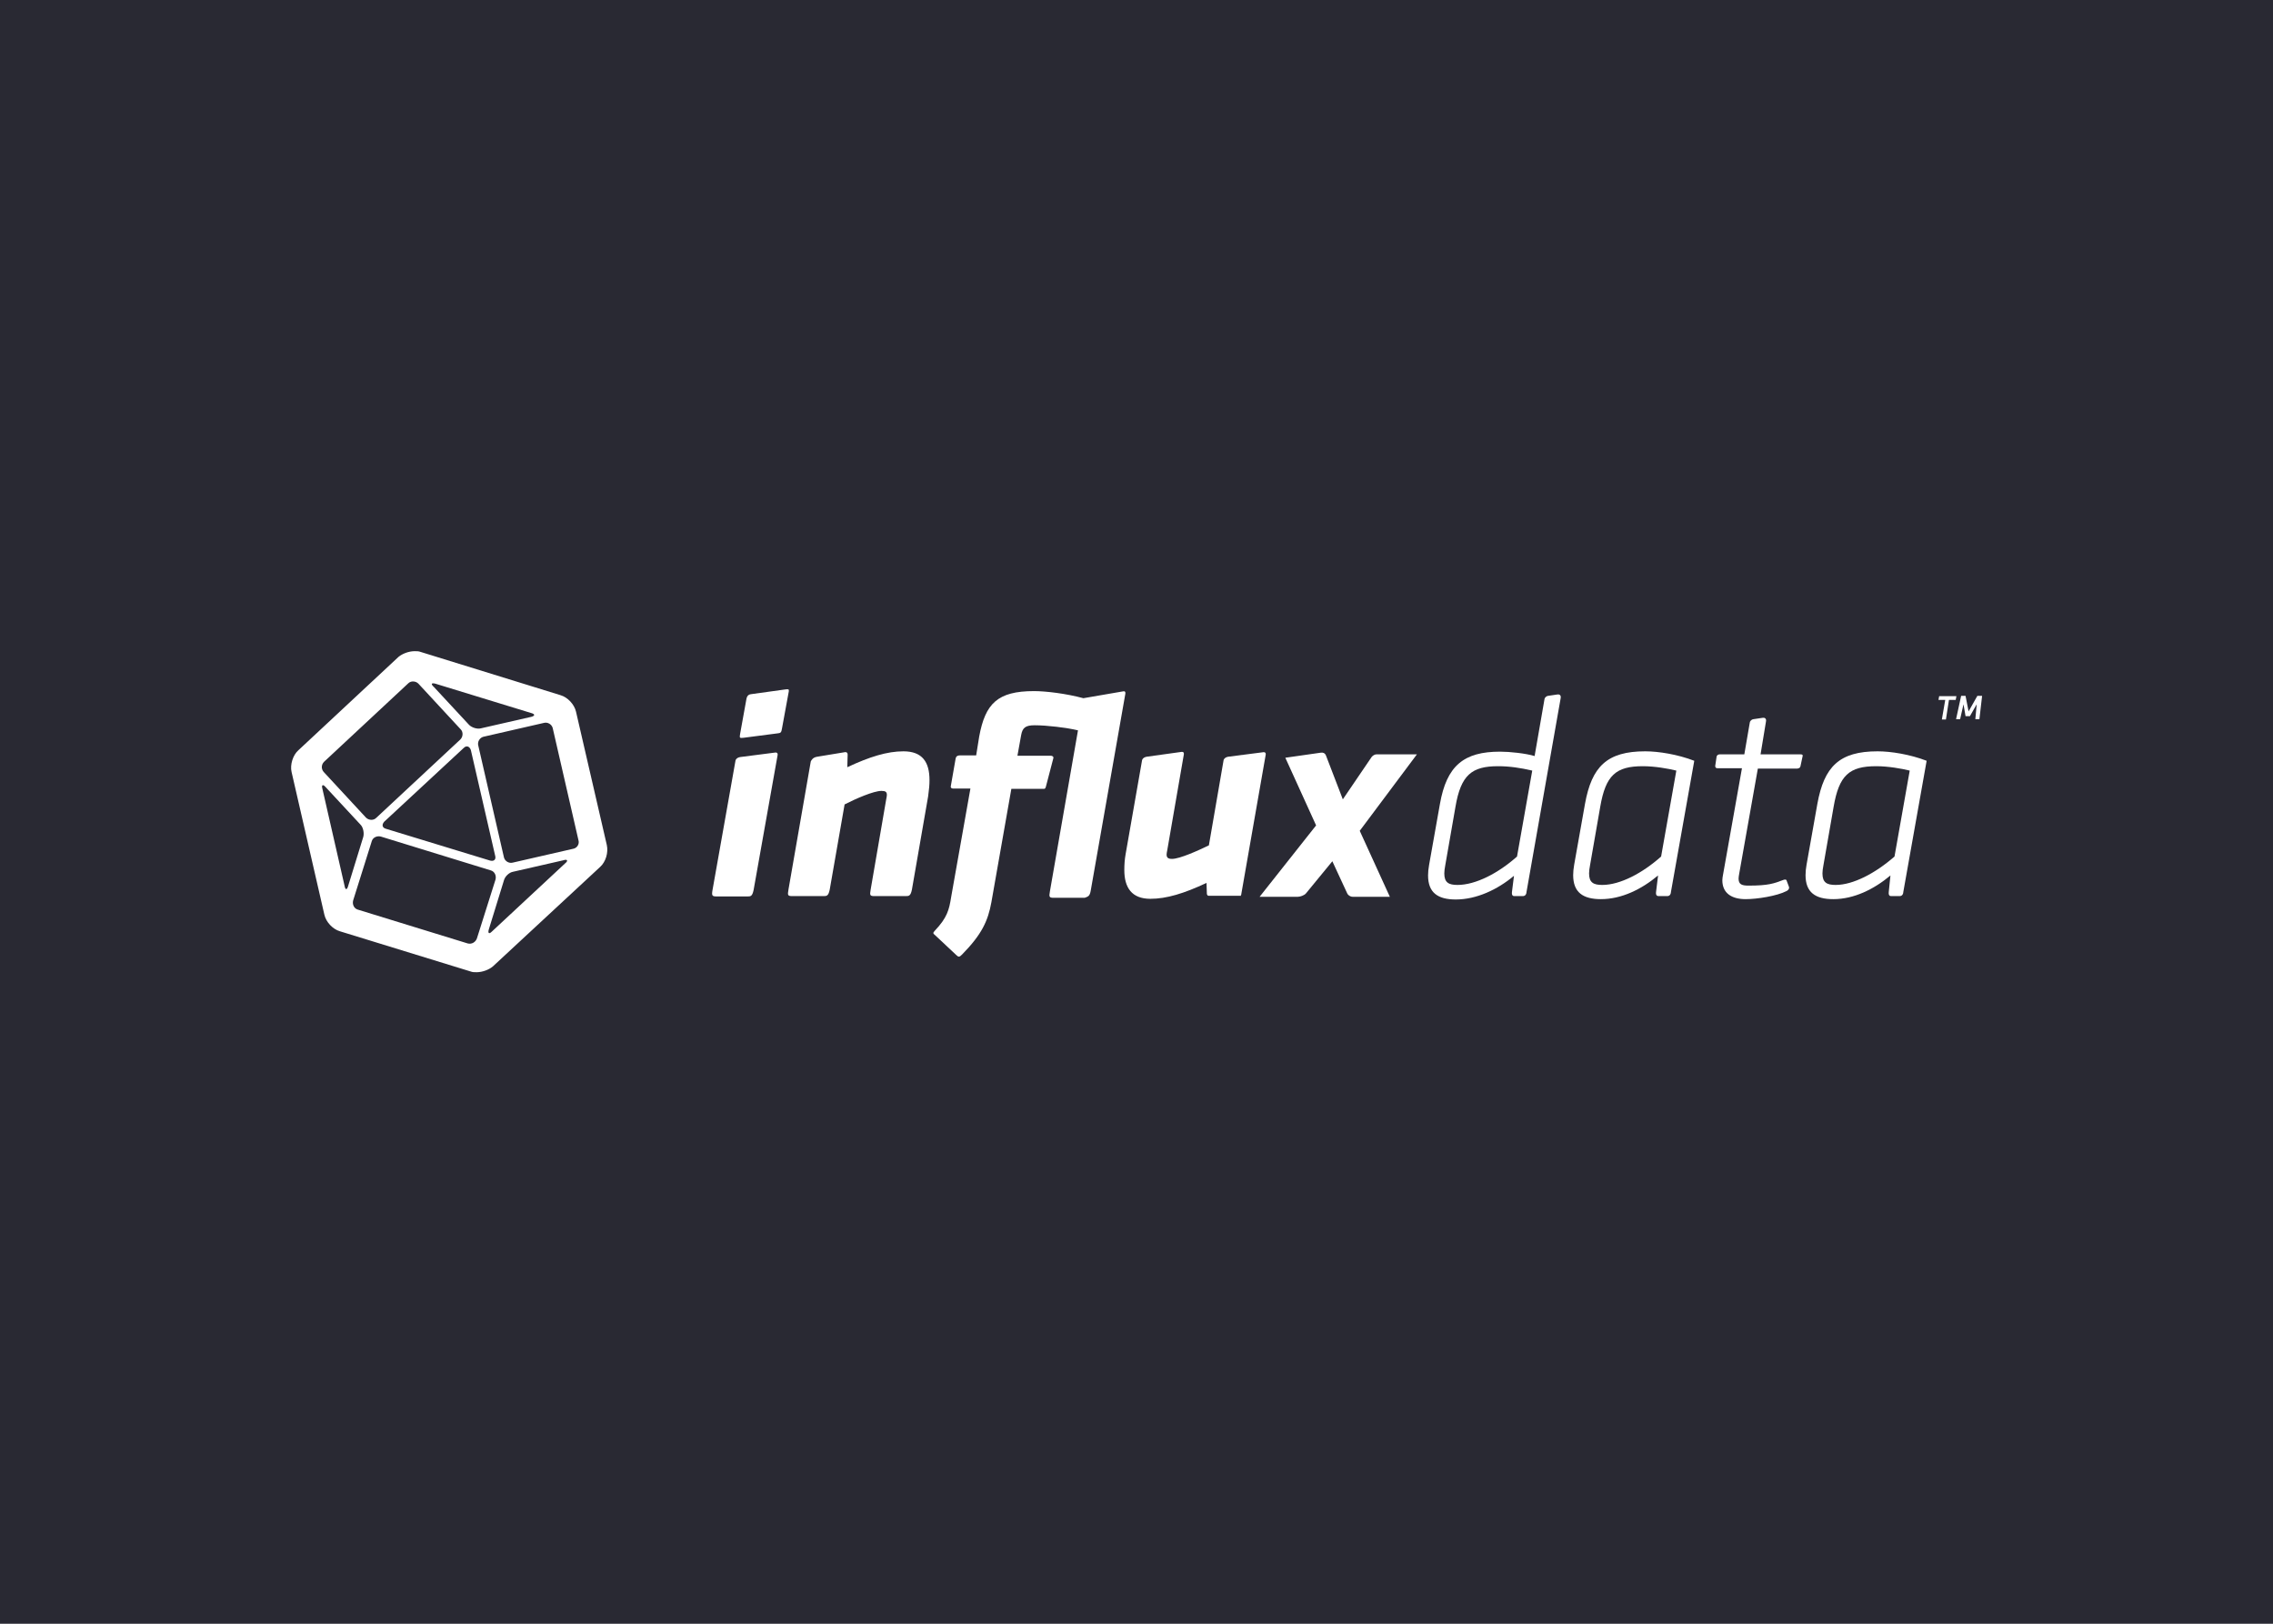
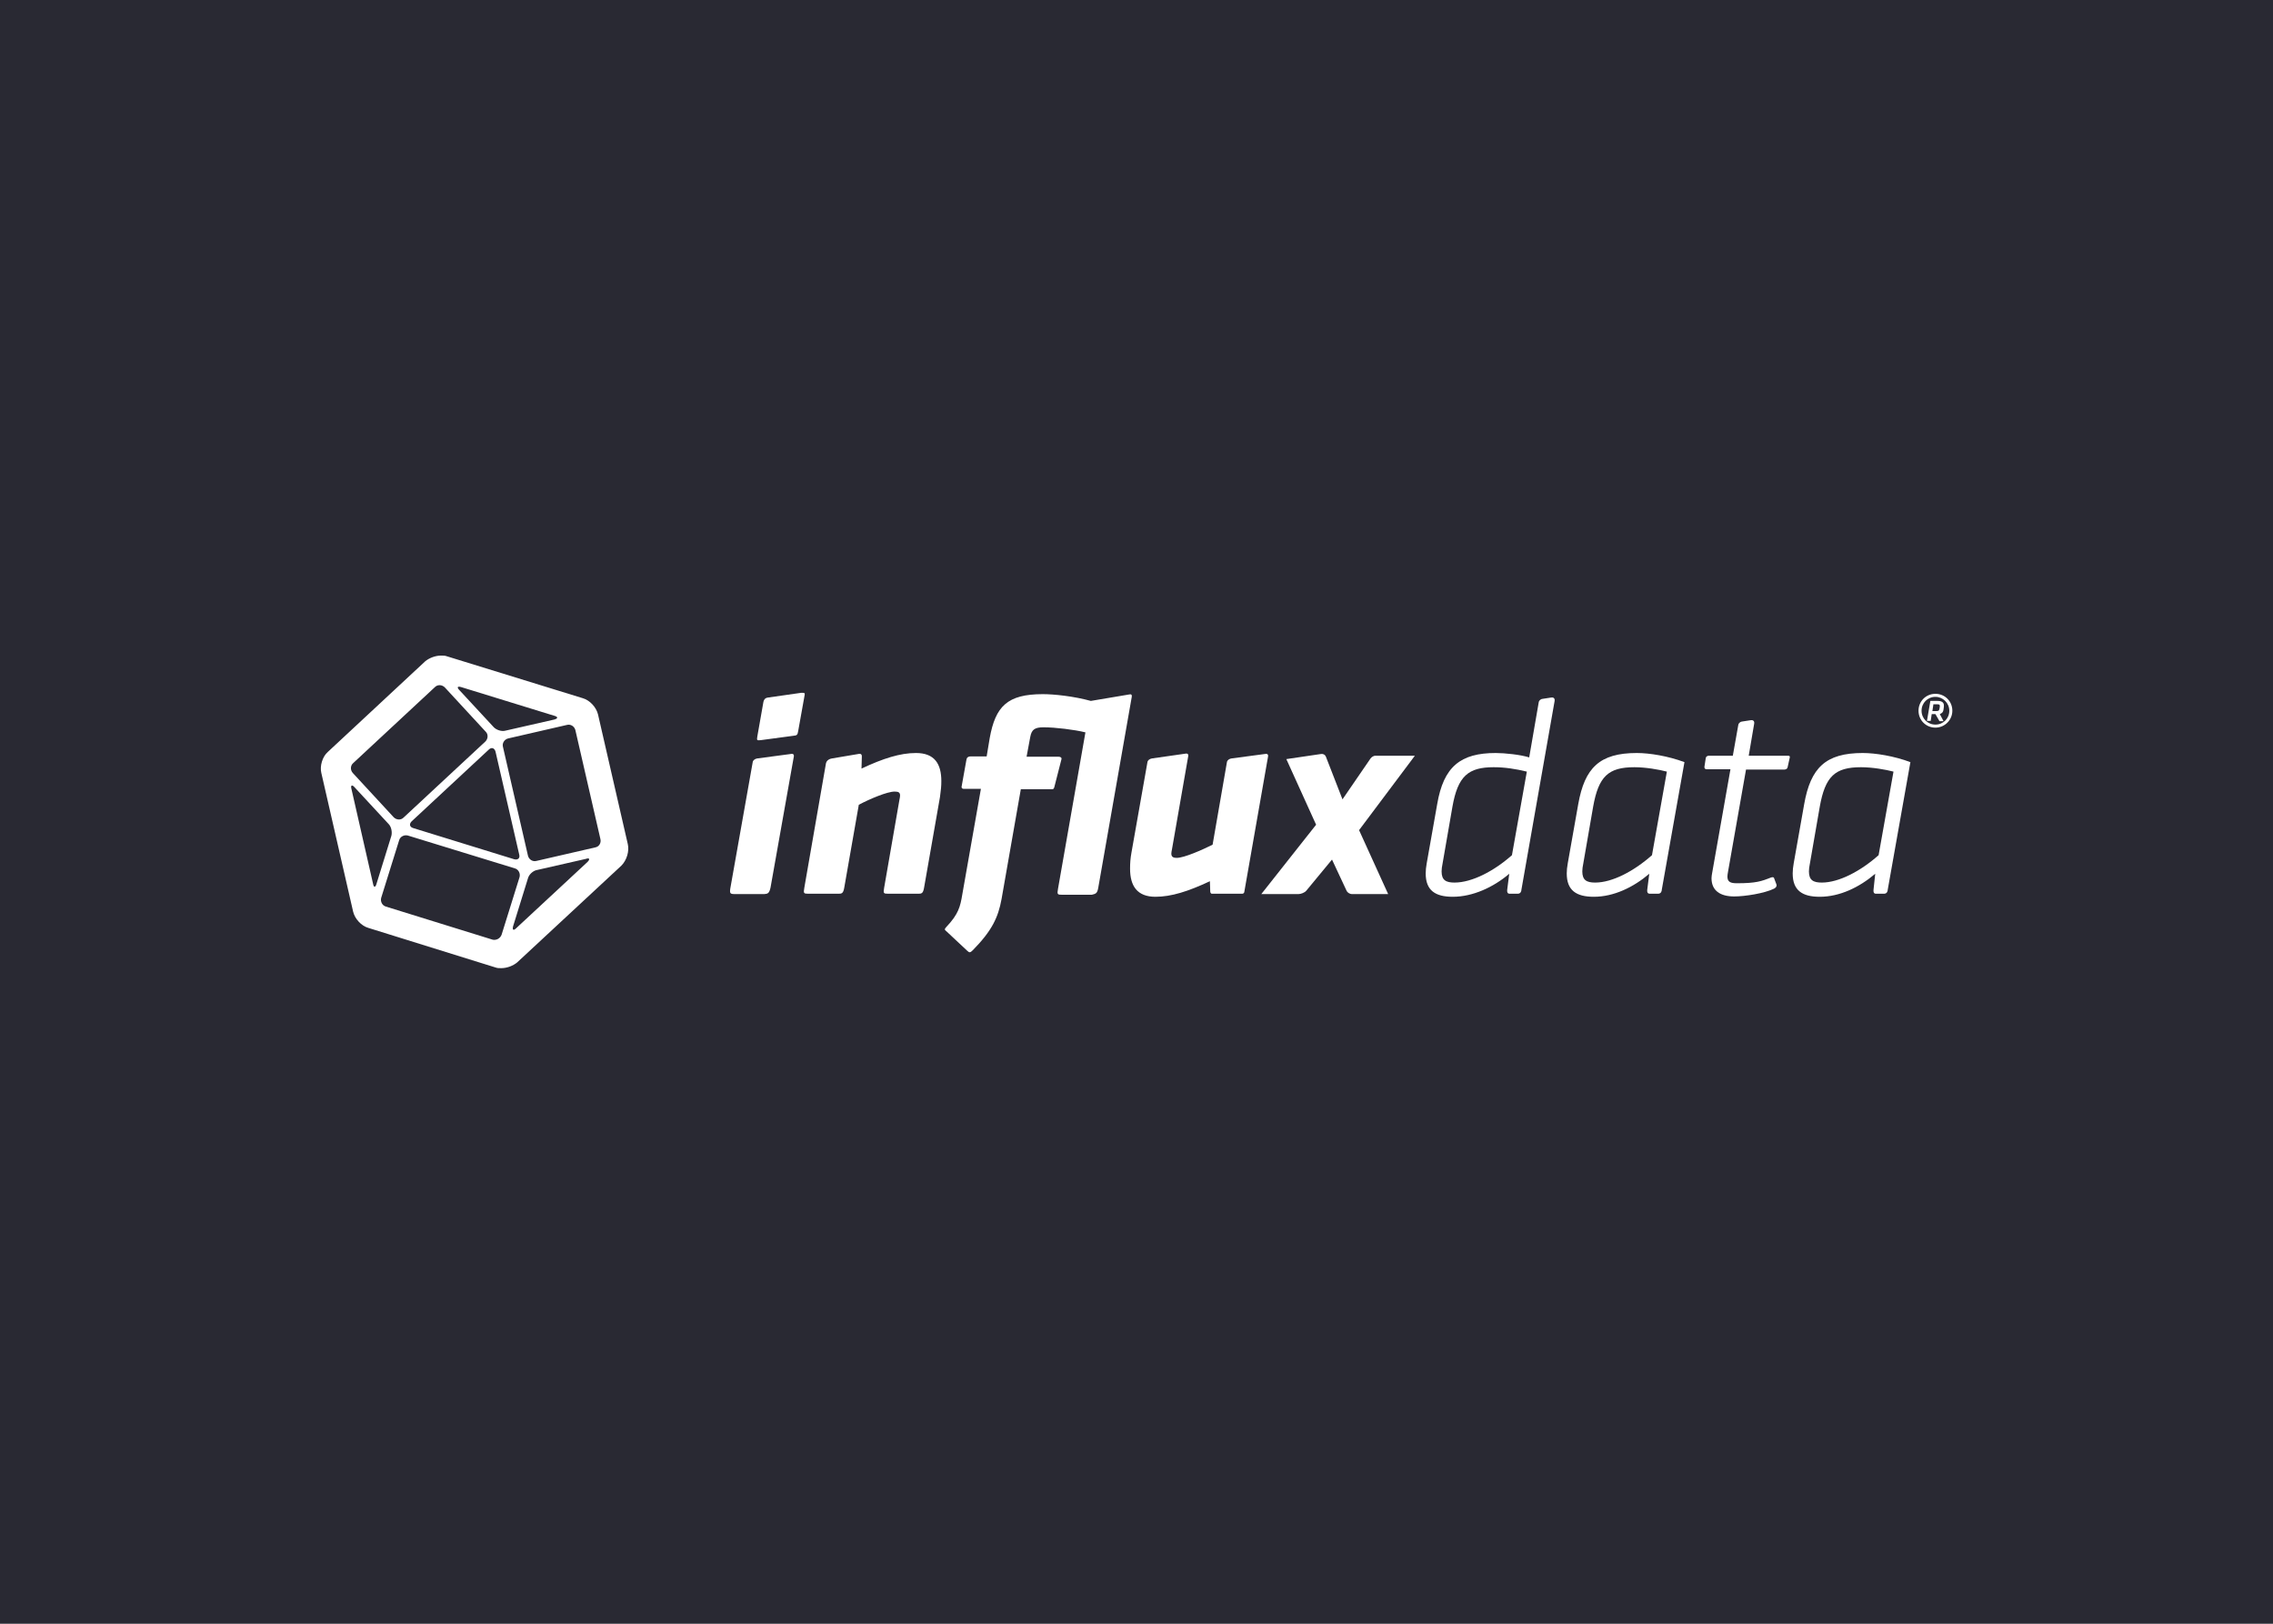
- <svg xmlns="http://www.w3.org/2000/svg" version="1.1" id="Layer_1" x="0px" y="0px" viewBox="-59 67 672 480" style="enable-background:new -59 67 672 480;" xml:space="preserve">
+ <svg xmlns="http://www.w3.org/2000/svg" version="1.1" id="Layer_1" x="0px" y="0px" viewBox="36 161 672 480" style="enable-background:new 36 161 672 480;" xml:space="preserve">
  <style type="text/css">
	.st0{fill:#292933;}
	.st1{fill:#FFFFFF;}
</style>
+   <rect x="36" y="161" class="st0" width="672" height="480" />
  <g>
-     <rect x="-59" y="67" class="st0" width="672" height="480" />
+     <path class="st1" d="M221.6,410.5l-8.8-38.3c-0.5-2.1-2.4-4.2-4.5-4.8L168.1,355c-0.5-0.2-1.1-0.2-1.7-0.2c-1.7,0-3.5,0.7-4.7,1.7   l-28.8,26.8c-1.6,1.4-2.4,4.2-1.9,6.2l9.4,41c0.5,2.1,2.4,4.2,4.5,4.8l37.6,11.7c0.5,0.2,1.1,0.2,1.7,0.2c1.7,0,3.5-0.7,4.7-1.7   l30.8-28.6C221.3,415.3,222.1,412.6,221.6,410.5z M172.3,364.1l27.6,8.5c1.1,0.3,1.1,0.8,0,1.1l-14.5,3.3c-1.1,0.3-2.6-0.2-3.4-1   l-10.1-10.9C171,364.2,171.2,363.8,172.3,364.1z M189.5,413.6c0.3,1.1-0.4,1.7-1.5,1.4l-29.8-9.2c-1.1-0.3-1.3-1.2-0.5-2l22.8-21.2   c0.8-0.8,1.7-0.5,2,0.6L189.5,413.6z M140.4,386.6l24.2-22.5c0.8-0.8,2.1-0.7,2.9,0.1l12.1,13.1c0.8,0.8,0.7,2.1-0.1,2.9   l-24.2,22.5c-0.8,0.8-2.1,0.7-2.9-0.1l-12.1-13.1C139.5,388.6,139.6,387.3,140.4,386.6z M146.3,422.3l-6.4-28.1   c-0.3-1.1,0.2-1.3,0.9-0.5l10.1,10.9c0.8,0.8,1.1,2.4,0.8,3.5l-4.4,14.2C147,423.4,146.5,423.4,146.3,422.3z M181.7,438.8   l-31.6-9.8c-1.1-0.3-1.7-1.5-1.4-2.6l5.3-17c0.3-1.1,1.5-1.7,2.6-1.4l31.6,9.7c1.1,0.3,1.7,1.5,1.4,2.6l-5.3,17   C183.9,438.4,182.8,439,181.7,438.8z M209.7,415.8l-21.1,19.6c-0.8,0.8-1.2,0.5-0.9-0.6l4.4-14.2c0.3-1.1,1.5-2.2,2.6-2.4l14.5-3.3   C210.3,414.5,210.5,415,209.7,415.8z M212,411.5l-17.4,4c-1.1,0.3-2.2-0.4-2.5-1.5l-7.4-32.2c-0.3-1.1,0.4-2.2,1.5-2.5l17.4-4   c1.1-0.3,2.2,0.4,2.5,1.5l7.4,32.2C213.8,410.2,213.1,411.3,212,411.5z" />
    <g>
-       <path class="st1" d="M120.4,316.8l-9.1-39.4c-0.5-2.2-2.5-4.3-4.6-4.9l-41.4-12.8c-0.5-0.2-1.1-0.2-1.7-0.2    c-1.7,0-3.6,0.7-4.8,1.7l-29.6,27.6c-1.6,1.4-2.5,4.3-2,6.4l9.7,42.2c0.5,2.2,2.5,4.3,4.6,4.9l38.7,11.9c0.5,0.2,1.1,0.2,1.7,0.2    c1.7,0,3.6-0.7,4.8-1.7l31.7-29.4C120.1,321.8,120.9,319,120.4,316.8z M69.7,269.1l28.4,8.7c1.1,0.3,1.1,0.8,0,1.1l-14.9,3.4    c-1.1,0.3-2.7-0.2-3.5-1l-10.4-11.2C68.3,269.2,68.5,268.8,69.7,269.1z M87.4,320c0.3,1.1-0.4,1.7-1.5,1.4L55.1,312    c-1.1-0.3-1.3-1.2-0.5-2.1l23.5-21.8c0.8-0.8,1.7-0.5,2.1,0.6L87.4,320z M36.8,292.2l24.9-23.2c0.8-0.8,2.2-0.7,3,0.1l12.5,13.5    c0.8,0.8,0.7,2.2-0.1,3l-24.9,23.2c-0.8,0.8-2.2,0.7-3-0.1l-12.5-13.5C35.9,294.3,36,293,36.8,292.2z M42.9,329l-6.6-28.9    c-0.3-1.1,0.2-1.3,0.9-0.5l10.4,11.2c0.8,0.8,1.1,2.5,0.8,3.6L43.9,329C43.6,330.1,43.1,330.1,42.9,329z M79.3,345.9l-32.5-10    c-1.1-0.3-1.7-1.5-1.4-2.7l5.5-17.5c0.3-1.1,1.5-1.7,2.7-1.4l32.5,10c1.1,0.3,1.7,1.5,1.4,2.7L82,344.4    C81.6,345.5,80.5,346.2,79.3,345.9z M108.1,322.2l-21.7,20.2c-0.8,0.8-1.2,0.5-0.9-0.6l4.5-14.6c0.3-1.1,1.5-2.3,2.7-2.5l14.9-3.4    C108.8,320.9,109,321.5,108.1,322.2z M110.5,317.9L92.6,322c-1.1,0.3-2.3-0.4-2.6-1.5l-7.6-33.1c-0.3-1.1,0.4-2.3,1.5-2.6    l17.9-4.1c1.1-0.3,2.3,0.4,2.6,1.5l7.6,33.1C112.4,316.5,111.6,317.7,110.5,317.9z" />
+       <path class="st1" d="M481.6,424c-0.1,1,0.3,1.2,0.7,1.2h2.4c0.9,0,1.1-0.8,1.1-1.2l9.8-55.7c0.2-1-0.5-1.2-1-1.1l0,0l-2.6,0.4    c-0.7,0.1-1.1,0.7-1.1,1.1l0,0l-2.8,16.2c-2.5-0.8-7.2-1.3-9.9-1.3c-10.4,0-15.4,4-17.3,15.1l-3.1,17.5c-0.2,1.1-0.3,2.1-0.3,3    c0,5,2.8,6.9,8,6.9c5.9,0,12-2.8,16.7-6.8L481.6,424z M466,421.9c-2.5,0-3.8-0.7-3.8-3.3c0-0.7,0.1-1.4,0.3-2.4l2.9-16.7    c1.6-9.1,4.7-11.7,12.2-11.7c3.3,0,6.5,0.5,9.8,1.3l-4.4,24.7C477.7,418.5,471.2,421.9,466,421.9z" />
+       <path class="st1" d="M523,424c-0.1,1,0.3,1.2,0.8,1.2h2.4c0.9,0,1.1-0.8,1.1-1.2l0,0l6.7-37.7c-4.8-1.8-10.3-2.7-14.1-2.7    c-11,0-15.4,4.4-17.3,15.1l-3.1,17.5c-0.2,1.1-0.3,2.1-0.3,3c0,5,2.8,6.9,8,6.9c5.9,0,11.7-2.8,16.4-6.8L523,424z M507.6,421.9    c-2.5,0-3.8-0.7-3.8-3.3c0-0.7,0.1-1.4,0.3-2.4l2.9-16.7c1.6-9,4.5-11.7,12.2-11.7c3.4,0,7.3,0.7,9.6,1.3l-4.4,24.7    C519.1,418.5,512.7,421.9,507.6,421.9z" />
+       <path class="st1" d="M589.9,424c-0.1,1,0.3,1.2,0.7,1.2h2.4c0.9,0,1.1-0.8,1.1-1.2l0,0l6.7-37.7c-4.8-1.8-10.3-2.7-14.1-2.7    c-11,0-15.4,4.4-17.3,15.1l-3.1,17.5c-0.2,1.1-0.3,2.1-0.3,3c0,5,2.8,6.9,8,6.9c5.9,0,11.7-2.8,16.4-6.8L589.9,424z M574.6,421.9    c-2.5,0-3.8-0.7-3.8-3.3c0-0.7,0.1-1.4,0.3-2.4l2.9-16.7c1.6-9,4.5-11.7,12.2-11.7c3.4,0,7.3,0.7,9.6,1.3l-4.4,24.7    C586.1,418.5,579.7,421.9,574.6,421.9z" />
      <g>
-         <path class="st1" d="M388,330.7c-0.1,1,0.3,1.2,0.7,1.2h2.5c0.9,0,1.1-0.8,1.1-1.2l10.1-57.3c0.2-1-0.5-1.2-1-1.1l0,0l-2.7,0.4     c-0.7,0.1-1.1,0.7-1.1,1.1l0,0l-2.9,16.7c-2.6-0.8-7.4-1.3-10.2-1.3c-10.7,0-15.8,4.1-17.8,15.5l-3.2,18     c-0.2,1.1-0.3,2.2-0.3,3.1c0,5.1,2.9,7.1,8.2,7.1c6.1,0,12.3-2.9,17.2-7L388,330.7z M371.9,328.6c-2.6,0-3.9-0.7-3.9-3.4     c0-0.7,0.1-1.4,0.3-2.5l3-17.2c1.6-9.4,4.8-12,12.6-12c3.4,0,6.7,0.5,10.1,1.3l-4.5,25.4C384,325.1,377.3,328.6,371.9,328.6z" />
-         <path class="st1" d="M430.6,330.7c-0.1,1,0.3,1.2,0.8,1.2h2.5c0.9,0,1.1-0.8,1.1-1.2l0,0l6.9-38.8c-4.9-1.9-10.6-2.8-14.5-2.8     c-11.3,0-15.8,4.5-17.8,15.5l-3.2,18c-0.2,1.1-0.3,2.2-0.3,3.1c0,5.1,2.9,7.1,8.2,7.1c6.1,0,12-2.9,16.9-7L430.6,330.7z      M414.7,328.6c-2.6,0-3.9-0.7-3.9-3.4c0-0.7,0.1-1.4,0.3-2.5l3-17.2c1.6-9.3,4.6-12,12.6-12c3.5,0,7.5,0.7,9.9,1.3l-4.5,25.4     C426.6,325.1,420,328.6,414.7,328.6z" />
-         <path class="st1" d="M499.4,330.7c-0.1,1,0.3,1.2,0.7,1.2h2.5c0.9,0,1.1-0.8,1.1-1.2l0,0l6.9-38.8c-4.9-1.9-10.6-2.8-14.5-2.8     c-11.3,0-15.8,4.5-17.8,15.5l-3.2,18c-0.2,1.1-0.3,2.2-0.3,3.1c0,5.1,2.9,7.1,8.2,7.1c6.1,0,12-2.9,16.9-7L499.4,330.7z      M483.7,328.6c-2.6,0-3.9-0.7-3.9-3.4c0-0.7,0.1-1.4,0.3-2.5l3-17.2c1.6-9.3,4.6-12,12.6-12c3.5,0,7.5,0.7,9.9,1.3l-4.5,25.4     C495.5,325.1,488.9,328.6,483.7,328.6z" />
-         <g>
-           <path class="st1" d="M458.9,279.7L458.9,279.7L458.9,279.7z" />
-           <path class="st1" d="M473.3,293.5L473.3,293.5l0.6-2.8c0.2-0.7-0.2-0.7-0.6-0.7h-11.8l1.6-9.7l0,0c0.2-1-0.5-1.2-1-1.1l0,0      l-2.7,0.4l0,0c-0.7,0.1-1.1,0.7-1.1,1.1l0,0l-1.6,9.3h-7.3c-0.2,0-0.8,0.1-0.9,0.7l-0.4,2.7l0,0c0,0.2,0,0.7,0.7,0.7h7.2      l-5.6,31.5c-0.1,0.6-0.2,1.1-0.2,1.6c0,3.8,2.7,5.6,6.9,5.6c3.3,0,9.2-0.9,12.1-2.4c0.9-0.5,0.8-1.1,0.6-1.5l0,0l-0.6-1.6      c-0.1-0.4-0.6-0.3-0.9-0.2l0,0c-2.9,1.1-4.5,1.7-10.4,1.7c-2,0-2.9-0.4-2.9-2.1c0-0.4,0.1-0.9,0.2-1.5l5.5-31h11.7      C473,294.1,473.2,293.9,473.3,293.5z" />
-         </g>
-         <path class="st1" d="M359.9,290h-12c-0.5,0-1.1,0.4-1.4,0.8l-8.5,12.5l-5-13c-0.3-0.7-0.9-0.9-1.5-0.8l-10.5,1.5l9.1,20     l-16.7,21.1h11.3c0.7,0,1.9-0.4,2.4-1l7.8-9.5l4.4,9.5c0.2,0.5,0.9,1,1.6,1h11l-8.9-19.5L359.9,290z" />
-         <path class="st1" d="M308,331.2l7.2-41.1c0.1-0.8-0.5-0.8-1-0.7l-10.1,1.3c-1.1,0.2-1.4,0.9-1.4,1.3l0,0l-4.3,24.9     c-3.1,1.5-8.6,4-10.9,4c-1.2,0-1.6-0.4-1.6-1.3c0-0.3,0.1-0.8,0.2-1.3l4.9-28.3l0,0c0.1-0.8-0.5-0.8-0.9-0.7l-10.1,1.4l0,0     c-1.1,0.2-1.4,0.9-1.4,1.3l0,0l-4.8,27.4c-0.3,1.7-0.4,3.1-0.4,4.8c0,5.2,2.2,8.5,7.7,8.5c4.8,0,10-1.6,16.6-4.7l0.1,3.1     c0,0.2,0.1,0.7,0.5,0.7h9.3C307.8,332,308,331.5,308,331.2z" />
-         <path class="st1" d="M208.1,289.1c-4.8,0-10,1.6-16.6,4.7l0.1-3.7c0-0.9-0.7-0.8-1.1-0.7l-7.9,1.3l0,0c-1.3,0.2-1.7,1-1.9,1.4     l-6.6,37.9l0,0c-0.3,1.7-0.2,1.9,1.2,1.9h9.1c1,0,1.5,0,1.9-1.9l4.4-25.2c3.3-1.7,8.6-4,10.9-4c1.2,0,1.6,0.3,1.6,1.2     c0,0.3-0.1,0.8-0.2,1.3l-4.6,26.7l0,0c-0.3,1.7-0.2,1.9,1.2,1.9h9.1c1,0,1.5,0,1.9-1.9l4.8-27.6c0.3-2.2,0.4-3.4,0.4-4.8     C215.8,292.3,213.7,289.1,208.1,289.1z" />
-         <g>
-           <path class="st1" d="M173.2,270.8l-10.1,1.4c-1.1,0.1-1.3,0.9-1.4,1.3l-1.9,10.5c-0.2,1.2-0.1,1.2,1,1.1l10-1.3l0,0      c1-0.1,1.2-0.2,1.4-1.5l0,0l2-10.9C174.3,270.7,174.1,270.7,173.2,270.8z" />
-           <path class="st1" d="M158.6,290.9L158.6,290.9L158.6,290.9z" />
-           <path class="st1" d="M163.8,330.1L163.8,330.1l7.1-39.9c0.1-0.8-0.5-0.8-1-0.7l-10.1,1.3l0,0c-1.1,0.2-1.4,0.9-1.4,1.3l0,0      l-6.8,38.3c-0.2,1.4,0,1.6,1.3,1.6h9.1C162.9,332,163.4,332,163.8,330.1z" />
-         </g>
-         <path class="st1" d="M263.5,330.1l10.2-58c0.1-0.8-0.3-0.8-0.8-0.7l-11.6,2c-5.2-1.4-11.2-2.1-14.6-2.1     c-10.8,0-14.4,3.7-16.2,13.4l-0.9,5.6h-4.7c-1.2,0-1.3,0.6-1.4,1.1l0,0l-1.4,8c-0.1,0.3,0.1,0.7,0.6,0.7h5.2l-5.7,32.1     c-0.6,3.8-1.2,6.1-4.8,9.9l0,0c-0.7,0.7-0.5,0.9,0,1.3l0,0l6.4,6l0,0c0.6,0.6,0.9,0.5,1.6-0.2c5.9-6,7.7-10,8.7-15.5l5.9-33.5     h9.4c0.5,0,0.6,0,0.8-0.6l0,0l2.2-8.4l0,0c0.2-0.6-0.4-0.8-0.8-0.8h-9.8l1.1-6.1c0.4-2.2,1.3-2.9,4-2.9c3.6,0,9.5,0.7,12.8,1.5     l-8.3,47.6l0,0c-0.3,1.7-0.2,1.9,1.2,1.9h9.1C262.7,332,263.2,332,263.5,330.1z" />
+         <path class="st1" d="M550.5,374.4L550.5,374.4L550.5,374.4z" />
+         <path class="st1" d="M564.5,387.8L564.5,387.8l0.6-2.7c0.2-0.7-0.2-0.7-0.6-0.7H553l1.6-9.4l0,0c0.2-1-0.5-1.2-1-1.1l0,0     l-2.6,0.4l0,0c-0.7,0.1-1.1,0.7-1.1,1.1l0,0l-1.6,9h-7.1c-0.2,0-0.8,0.1-0.9,0.7l-0.4,2.6l0,0c0,0.2,0,0.7,0.7,0.7h7l-5.4,30.6     c-0.1,0.6-0.2,1.1-0.2,1.6c0,3.7,2.6,5.4,6.7,5.4c3.2,0,8.9-0.9,11.8-2.3c0.9-0.5,0.8-1.1,0.6-1.5l0,0l-0.6-1.6     c-0.1-0.4-0.6-0.3-0.9-0.2l0,0c-2.8,1.1-4.4,1.7-10.1,1.7c-1.9,0-2.8-0.4-2.8-2c0-0.4,0.1-0.9,0.2-1.5l5.3-30.1h11.4     C564.2,388.4,564.4,388.2,564.5,387.8z" />
      </g>
+       <path class="st1" d="M454.3,384.4h-11.7c-0.5,0-1.1,0.4-1.4,0.8l-8.3,12.1l-4.9-12.6c-0.3-0.7-0.9-0.9-1.5-0.8l-10.2,1.5l8.8,19.4    l-16.2,20.5h11c0.7,0,1.8-0.4,2.3-1l7.6-9.2l4.3,9.2c0.2,0.5,0.9,1,1.6,1h10.7l-8.6-18.9L454.3,384.4z" />
+       <path class="st1" d="M403.9,424.5l7-39.9c0.1-0.8-0.5-0.8-1-0.7l-9.8,1.3c-1.1,0.2-1.4,0.9-1.4,1.3l0,0l-4.2,24.2    c-3,1.5-8.4,3.9-10.6,3.9c-1.2,0-1.6-0.4-1.6-1.3c0-0.3,0.1-0.8,0.2-1.3l4.8-27.5l0,0c0.1-0.8-0.5-0.8-0.9-0.7l-9.8,1.4l0,0    c-1.1,0.2-1.4,0.9-1.4,1.3l0,0l-4.7,26.6c-0.3,1.7-0.4,3-0.4,4.7c0,5.1,2.1,8.3,7.5,8.3c4.7,0,9.7-1.6,16.1-4.6l0.1,3    c0,0.2,0.1,0.7,0.5,0.7h9C403.7,425.2,403.9,424.8,403.9,424.5z" />
+       <path class="st1" d="M306.8,383.6c-4.7,0-9.7,1.6-16.1,4.6l0.1-3.6c0-0.9-0.7-0.8-1.1-0.7l-7.7,1.3l0,0c-1.3,0.2-1.7,1-1.8,1.4    l-6.4,36.8l0,0c-0.3,1.7-0.2,1.8,1.2,1.8h8.8c1,0,1.5,0,1.8-1.8l4.3-24.5c3.2-1.7,8.4-3.9,10.6-3.9c1.2,0,1.6,0.3,1.6,1.2    c0,0.3-0.1,0.8-0.2,1.3l-4.5,25.9l0,0c-0.3,1.7-0.2,1.8,1.2,1.8h8.8c1,0,1.5,0,1.8-1.8l4.7-26.8c0.3-2.1,0.4-3.3,0.4-4.7    C314.3,386.8,312.3,383.6,306.8,383.6z" />
      <g>
-         <path class="st1" d="M516.3,279.7h-1.2l1-5.8h-2l0.2-1.1h5.1l-0.2,1.1h-2L516.3,279.7z" />
-         <path class="st1" d="M525.4,275.2l-2,3.5h-1.3l-0.6-3.5l-1,4.4h-1.2l1.5-6.9h1.3l0.9,4.6l2.6-4.6h1.4l-0.8,6.9h-1.2L525.4,275.2z     " />
+         <path class="st1" d="M272.9,365.8l-9.8,1.4c-1.1,0.1-1.3,0.9-1.4,1.3l-1.8,10.2c-0.2,1.2-0.1,1.2,1,1.1l9.7-1.3l0,0     c1-0.1,1.2-0.2,1.4-1.5l0,0l1.9-10.6C274,365.8,273.8,365.8,272.9,365.8z" />
+         <path class="st1" d="M258.7,385.3L258.7,385.3L258.7,385.3z" />
+         <path class="st1" d="M263.8,423.4L263.8,423.4l6.9-38.8c0.1-0.8-0.5-0.8-1-0.7l-9.8,1.3l0,0c-1.1,0.2-1.4,0.9-1.4,1.3l0,0     l-6.6,37.2c-0.2,1.4,0,1.6,1.3,1.6h8.8C262.9,425.2,263.4,425.2,263.8,423.4z" />
      </g>
+       <path class="st1" d="M360.7,423.4l9.9-56.4c0.1-0.8-0.3-0.8-0.8-0.7l-11.3,1.9c-5.1-1.4-10.9-2-14.2-2c-10.5,0-14,3.6-15.7,13    l-0.9,5.4h-4.6c-1.2,0-1.3,0.6-1.4,1.1l0,0l-1.4,7.8c-0.1,0.3,0.1,0.7,0.6,0.7h5.1l-5.5,31.2c-0.6,3.7-1.2,5.9-4.7,9.6l0,0    c-0.7,0.7-0.5,0.9,0,1.3l0,0l6.2,5.8l0,0c0.6,0.6,0.9,0.5,1.6-0.2c5.7-5.8,7.5-9.7,8.5-15.1l5.7-32.5h9.1c0.5,0,0.6,0,0.8-0.6l0,0    l2.1-8.2l0,0c0.2-0.6-0.4-0.8-0.8-0.8h-9.5l1.1-5.9c0.4-2.1,1.3-2.8,3.9-2.8c3.5,0,9.2,0.7,12.4,1.5l-8.1,46.2l0,0    c-0.3,1.7-0.2,1.8,1.2,1.8h8.8C359.9,425.2,360.4,425.2,360.7,423.4z" />
    </g>
+     <path class="st1" d="M608.2,372.1h-1.1l-0.3,2h-1.1l1-5.9h2.2c1.2,0,1.8,0.5,1.8,1.3c0,0.1,0,0.2,0,0.4l-0.1,0.8   c-0.1,0.8-0.4,1.1-1.1,1.4l1.1,2.1h-1.2L608.2,372.1z M609.5,369.9c0-0.1,0-0.2,0-0.2c0-0.4-0.2-0.5-0.7-0.5h-1.2l-0.3,2h1.2   c0.7,0,0.8-0.2,0.9-0.7L609.5,369.9z M608.2,376.1c-2.8,0-5-2.2-5-5s2.2-5,5-5s5,2.2,5,5S610.9,376.1,608.2,376.1z M608.2,367   c-2.3,0-4.1,1.8-4.1,4.1s1.8,4.1,4.1,4.1s4.1-1.8,4.1-4.1S610.4,367,608.2,367z" />
  </g>
</svg>
